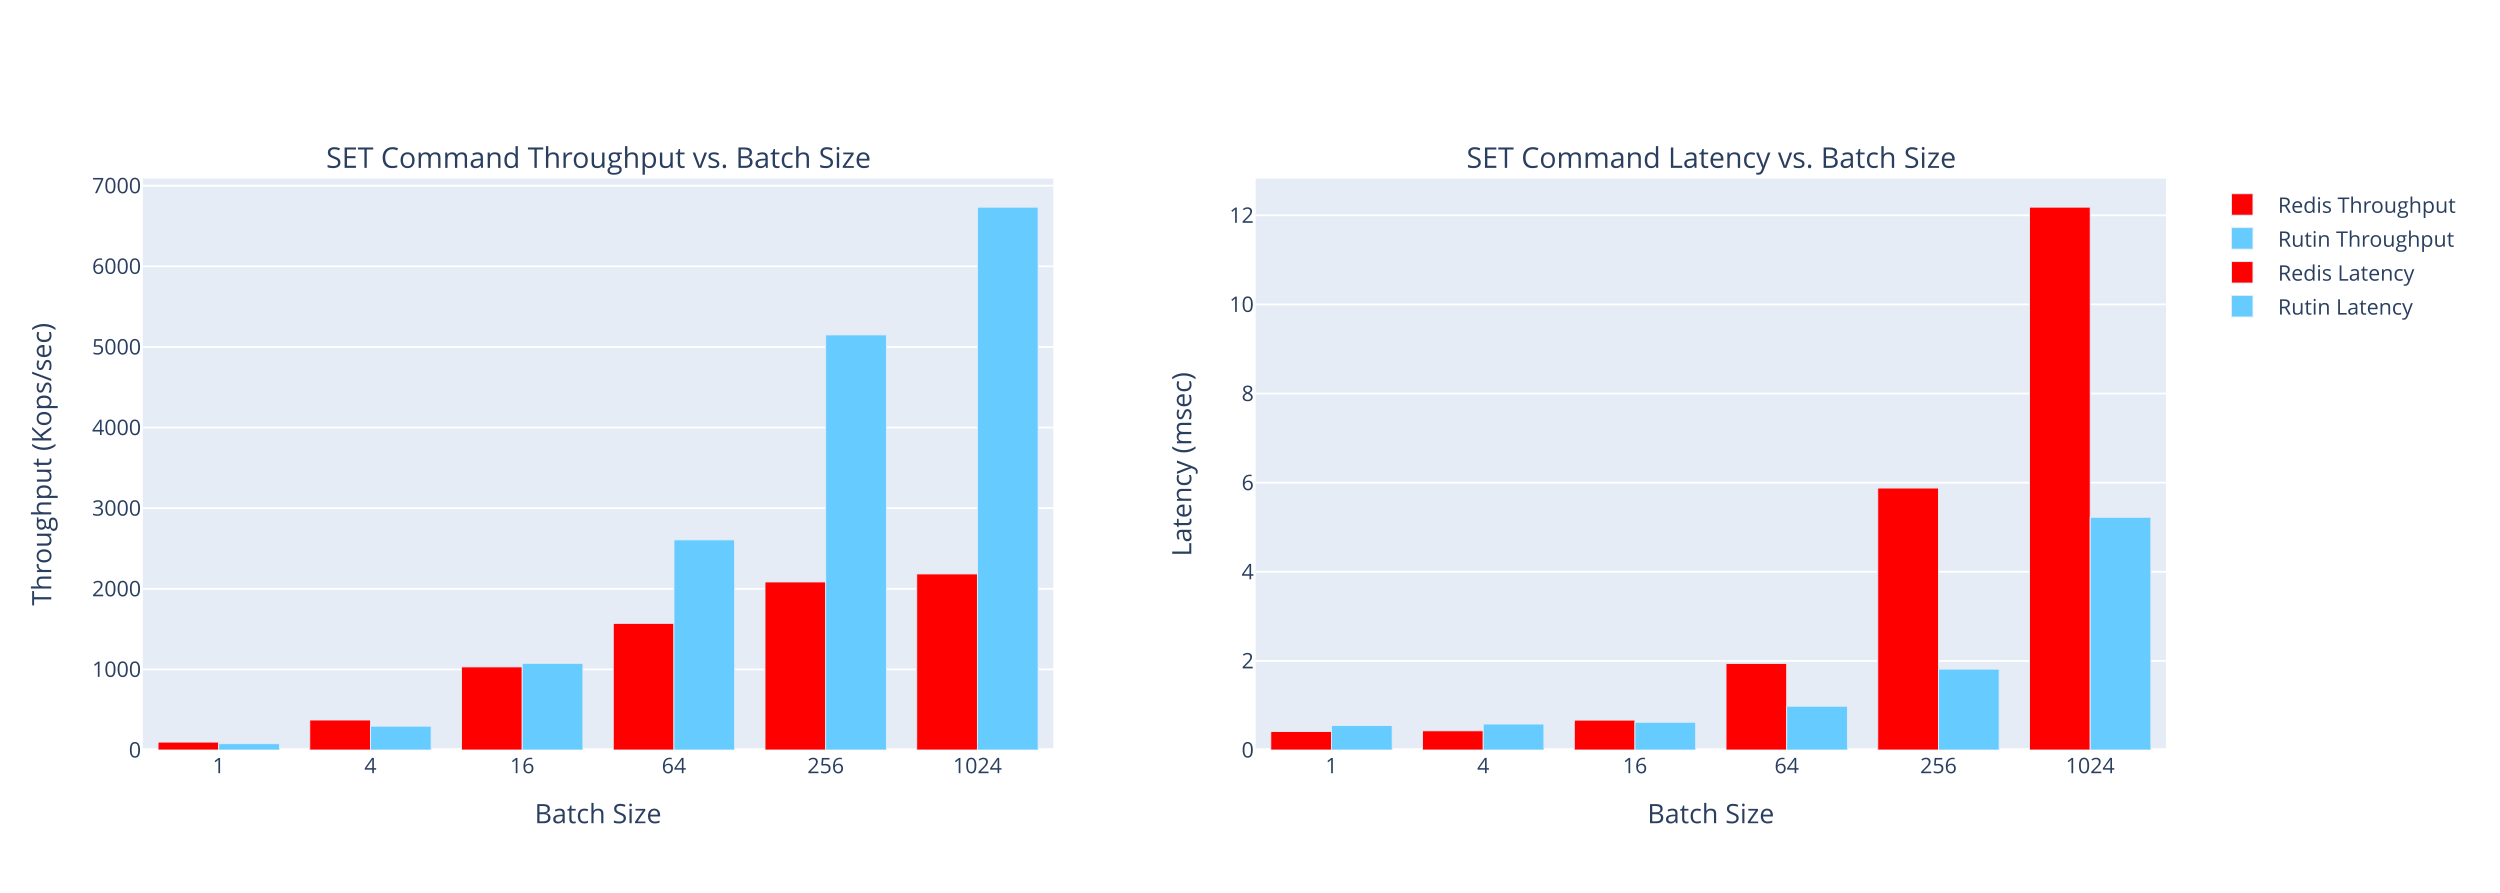
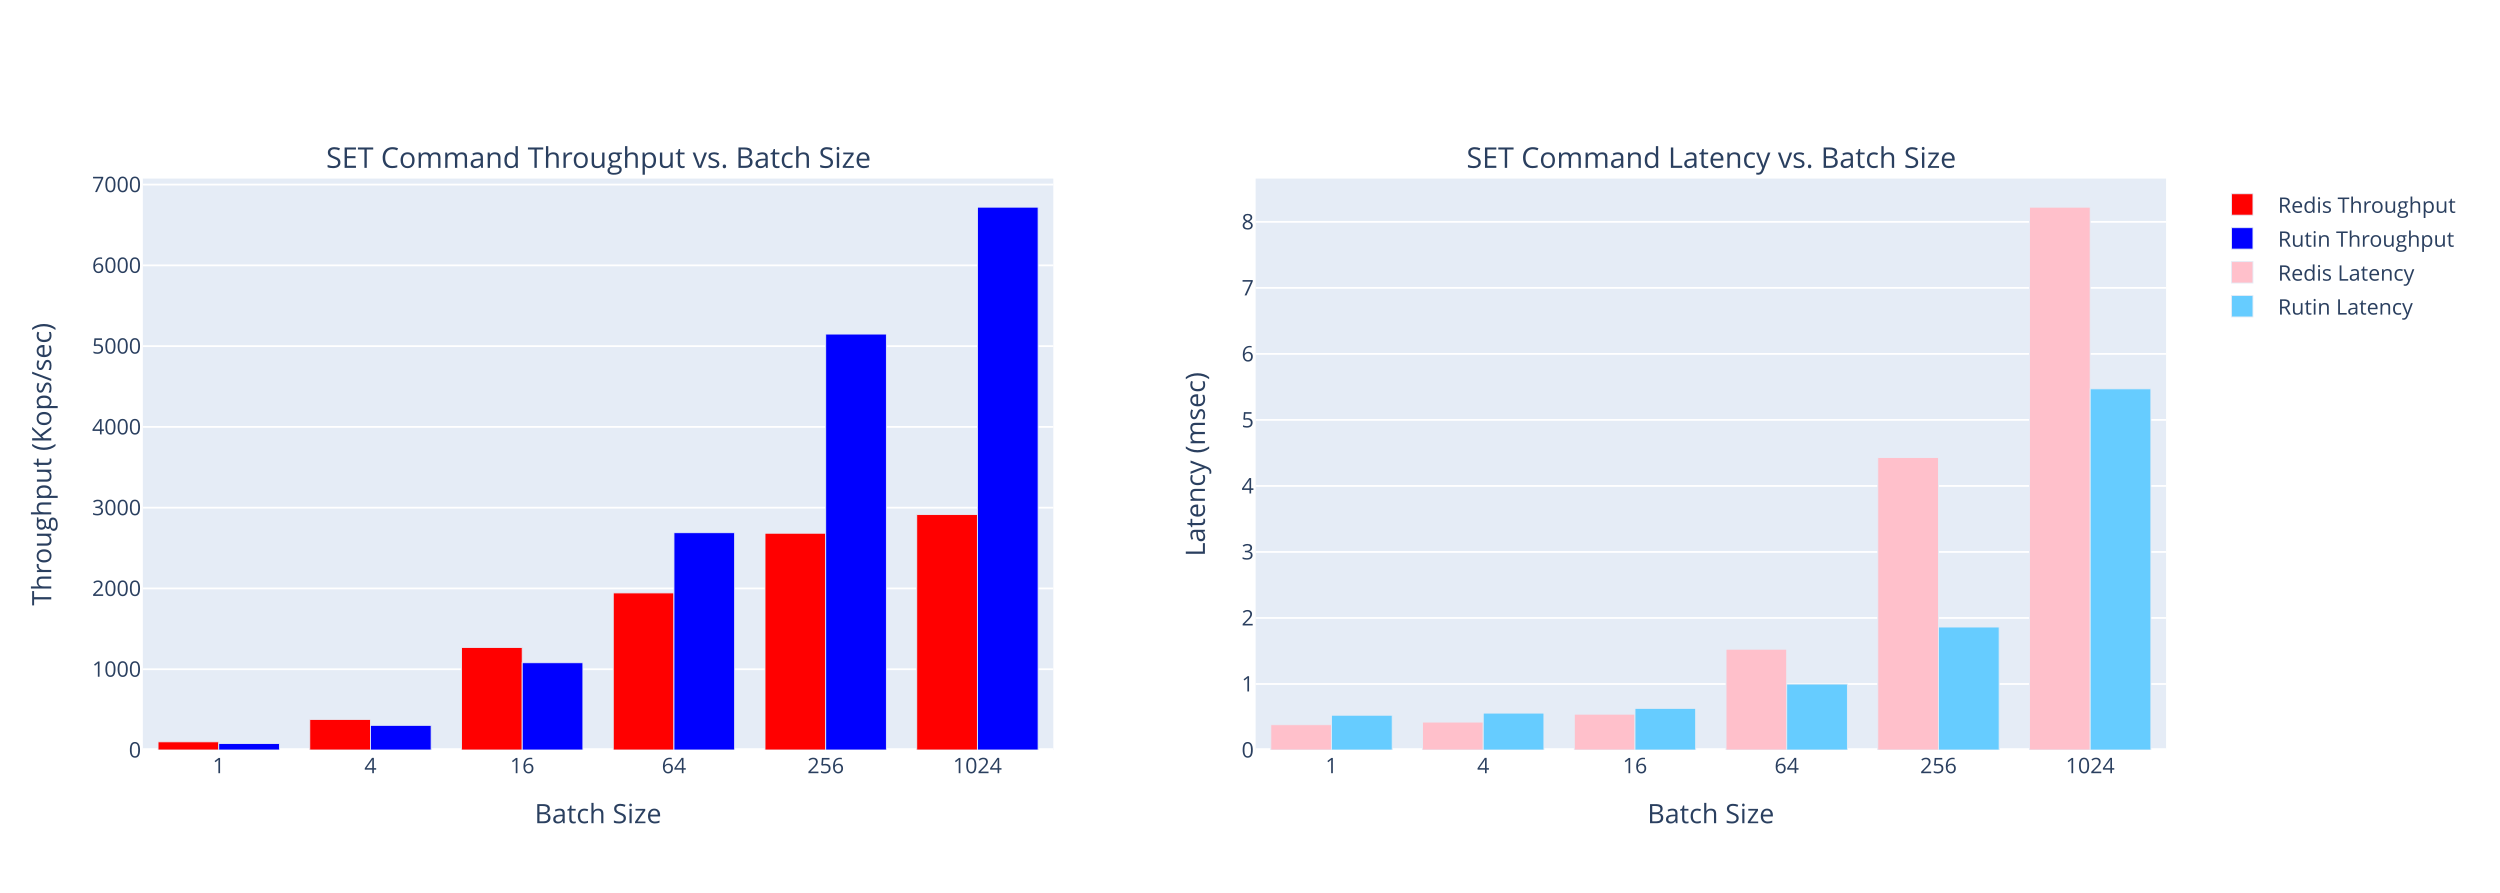
<svg xmlns="http://www.w3.org/2000/svg" class="main-svg" width="1400" height="500" style="" viewBox="0 0 1400 500">
  <rect x="0" y="0" width="1400" height="500" style="fill: rgb(255, 255, 255); fill-opacity: 1;" />
-   <defs id="defs-fc8260">
+   <defs id="defs-7623fd">
    <g class="clips">
-       <clipPath id="clipfc8260xyplot" class="plotclip">
+       <clipPath id="clip7623fdxyplot" class="plotclip">
        <rect width="509.85" height="320" />
      </clipPath>
-       <clipPath id="clipfc8260x2y2plot" class="plotclip">
+       <clipPath id="clip7623fdx2y2plot" class="plotclip">
        <rect width="509.85" height="320" />
      </clipPath>
-       <clipPath class="axesclip" id="clipfc8260x">
+       <clipPath class="axesclip" id="clip7623fdx">
        <rect x="80" y="0" width="509.85" height="500" />
      </clipPath>
-       <clipPath class="axesclip" id="clipfc8260y">
+       <clipPath class="axesclip" id="clip7623fdy">
        <rect x="0" y="100" width="1400" height="320" />
      </clipPath>
-       <clipPath class="axesclip" id="clipfc8260xy">
+       <clipPath class="axesclip" id="clip7623fdxy">
        <rect x="80" y="100" width="509.85" height="320" />
      </clipPath>
-       <clipPath class="axesclip" id="clipfc8260y2">
+       <clipPath class="axesclip" id="clip7623fdy2">
        <rect x="0" y="100" width="1400" height="320" />
      </clipPath>
-       <clipPath class="axesclip" id="clipfc8260xy2">
+       <clipPath class="axesclip" id="clip7623fdxy2">
        <rect x="80" y="100" width="509.85" height="320" />
      </clipPath>
-       <clipPath class="axesclip" id="clipfc8260x2">
+       <clipPath class="axesclip" id="clip7623fdx2">
        <rect x="703.15" y="0" width="509.85" height="500" />
      </clipPath>
-       <clipPath class="axesclip" id="clipfc8260x2y">
+       <clipPath class="axesclip" id="clip7623fdx2y">
        <rect x="703.15" y="100" width="509.85" height="320" />
      </clipPath>
-       <clipPath class="axesclip" id="clipfc8260x2y2">
+       <clipPath class="axesclip" id="clip7623fdx2y2">
        <rect x="703.15" y="100" width="509.85" height="320" />
      </clipPath>
    </g>
    <g class="gradients" />
    <g class="patterns" />
  </defs>
  <g class="bglayer">
    <rect class="bg" x="80" y="100" width="509.85" height="320" style="fill: rgb(229, 236, 246); fill-opacity: 1; stroke-width: 0;" />
    <rect class="bg" x="703.15" y="100" width="509.85" height="320" style="fill: rgb(229, 236, 246); fill-opacity: 1; stroke-width: 0;" />
  </g>
  <g class="layer-below">
    <g class="imagelayer" />
    <g class="shapelayer" />
  </g>
  <g class="cartesianlayer">
    <g class="subplot xy">
      <g class="layer-subplot">
        <g class="shapelayer" />
        <g class="imagelayer" />
      </g>
      <g class="minor-gridlayer">
        <g class="x" />
        <g class="y" />
      </g>
      <g class="gridlayer">
        <g class="x" />
        <g class="y">
-           <path class="ygrid crisp" transform="translate(0,374.86)" d="M80,0h509.85" style="stroke: rgb(255, 255, 255); stroke-opacity: 1; stroke-width: 1px;" />
-           <path class="ygrid crisp" transform="translate(0,329.72)" d="M80,0h509.85" style="stroke: rgb(255, 255, 255); stroke-opacity: 1; stroke-width: 1px;" />
-           <path class="ygrid crisp" transform="translate(0,284.57)" d="M80,0h509.85" style="stroke: rgb(255, 255, 255); stroke-opacity: 1; stroke-width: 1px;" />
-           <path class="ygrid crisp" transform="translate(0,239.43)" d="M80,0h509.85" style="stroke: rgb(255, 255, 255); stroke-opacity: 1; stroke-width: 1px;" />
-           <path class="ygrid crisp" transform="translate(0,194.29)" d="M80,0h509.85" style="stroke: rgb(255, 255, 255); stroke-opacity: 1; stroke-width: 1px;" />
-           <path class="ygrid crisp" transform="translate(0,149.15)" d="M80,0h509.85" style="stroke: rgb(255, 255, 255); stroke-opacity: 1; stroke-width: 1px;" />
-           <path class="ygrid crisp" transform="translate(0,104)" d="M80,0h509.85" style="stroke: rgb(255, 255, 255); stroke-opacity: 1; stroke-width: 1px;" />
+           <path class="ygrid crisp" transform="translate(0,374.77)" d="M80,0h509.85" style="stroke: rgb(255, 255, 255); stroke-opacity: 1; stroke-width: 1px;" />
+           <path class="ygrid crisp" transform="translate(0,329.53)" d="M80,0h509.85" style="stroke: rgb(255, 255, 255); stroke-opacity: 1; stroke-width: 1px;" />
+           <path class="ygrid crisp" transform="translate(0,284.3)" d="M80,0h509.85" style="stroke: rgb(255, 255, 255); stroke-opacity: 1; stroke-width: 1px;" />
+           <path class="ygrid crisp" transform="translate(0,239.07)" d="M80,0h509.85" style="stroke: rgb(255, 255, 255); stroke-opacity: 1; stroke-width: 1px;" />
+           <path class="ygrid crisp" transform="translate(0,193.83)" d="M80,0h509.85" style="stroke: rgb(255, 255, 255); stroke-opacity: 1; stroke-width: 1px;" />
+           <path class="ygrid crisp" transform="translate(0,148.6)" d="M80,0h509.85" style="stroke: rgb(255, 255, 255); stroke-opacity: 1; stroke-width: 1px;" />
+           <path class="ygrid crisp" transform="translate(0,103.37)" d="M80,0h509.85" style="stroke: rgb(255, 255, 255); stroke-opacity: 1; stroke-width: 1px;" />
        </g>
      </g>
      <g class="zerolinelayer">
        <path class="yzl zl crisp" transform="translate(0,420)" d="M80,0h509.85" style="stroke: rgb(255, 255, 255); stroke-opacity: 1; stroke-width: 2px;" />
      </g>
      <g class="layer-between">
        <g class="shapelayer" />
        <g class="imagelayer" />
      </g>
      <path class="xlines-below" />
      <path class="ylines-below" />
      <g class="overlines-below" />
      <g class="xaxislayer-below" />
      <g class="yaxislayer-below" />
      <g class="overaxes-below" />
-       <g class="plot" transform="translate(80,100)" clip-path="url(#clipfc8260xyplot)">
+       <g class="plot" transform="translate(80,100)" clip-path="url(#clip7623fdxyplot)">
        <g class="barlayer mlayer">
          <g class="trace bars" style="opacity: 1;">
            <g class="points">
              <g class="point">
-                 <path d="M8.5,320V315.57H42.49V320Z" style="vector-effect: none; opacity: 1; stroke-width: 0.5px; fill: rgb(255, 0, 0); fill-opacity: 1; stroke: rgb(229, 236, 246); stroke-opacity: 1;" />
-               </g>
-               <g class="point">
-                 <path d="M93.47,320V303.2H127.46V320Z" style="vector-effect: none; opacity: 1; stroke-width: 0.5px; fill: rgb(255, 0, 0); fill-opacity: 1; stroke: rgb(229, 236, 246); stroke-opacity: 1;" />
-               </g>
-               <g class="point">
-                 <path d="M178.45,320V273.46H212.44V320Z" style="vector-effect: none; opacity: 1; stroke-width: 0.5px; fill: rgb(255, 0, 0); fill-opacity: 1; stroke: rgb(229, 236, 246); stroke-opacity: 1;" />
-               </g>
-               <g class="point">
-                 <path d="M263.42,320V249.08H297.41V320Z" style="vector-effect: none; opacity: 1; stroke-width: 0.5px; fill: rgb(255, 0, 0); fill-opacity: 1; stroke: rgb(229, 236, 246); stroke-opacity: 1;" />
-               </g>
-               <g class="point">
-                 <path d="M348.4,320V225.89H382.39V320Z" style="vector-effect: none; opacity: 1; stroke-width: 0.5px; fill: rgb(255, 0, 0); fill-opacity: 1; stroke: rgb(229, 236, 246); stroke-opacity: 1;" />
-               </g>
-               <g class="point">
-                 <path d="M433.37,320V221.4H467.36V320Z" style="vector-effect: none; opacity: 1; stroke-width: 0.5px; fill: rgb(255, 0, 0); fill-opacity: 1; stroke: rgb(229, 236, 246); stroke-opacity: 1;" />
+                 <path d="M8.5,320V315.42H42.49V320Z" style="vector-effect: none; opacity: 1; stroke-width: 0.5px; fill: rgb(255, 0, 0); fill-opacity: 1; stroke: rgb(229, 236, 246); stroke-opacity: 1;" />
+               </g>
+               <g class="point">
+                 <path d="M93.47,320V302.87H127.46V320Z" style="vector-effect: none; opacity: 1; stroke-width: 0.5px; fill: rgb(255, 0, 0); fill-opacity: 1; stroke: rgb(229, 236, 246); stroke-opacity: 1;" />
+               </g>
+               <g class="point">
+                 <path d="M178.45,320V262.56H212.44V320Z" style="vector-effect: none; opacity: 1; stroke-width: 0.5px; fill: rgb(255, 0, 0); fill-opacity: 1; stroke: rgb(229, 236, 246); stroke-opacity: 1;" />
+               </g>
+               <g class="point">
+                 <path d="M263.42,320V232.03H297.41V320Z" style="vector-effect: none; opacity: 1; stroke-width: 0.5px; fill: rgb(255, 0, 0); fill-opacity: 1; stroke: rgb(229, 236, 246); stroke-opacity: 1;" />
+               </g>
+               <g class="point">
+                 <path d="M348.4,320V198.6H382.39V320Z" style="vector-effect: none; opacity: 1; stroke-width: 0.5px; fill: rgb(255, 0, 0); fill-opacity: 1; stroke: rgb(229, 236, 246); stroke-opacity: 1;" />
+               </g>
+               <g class="point">
+                 <path d="M433.37,320V188.16H467.36V320Z" style="vector-effect: none; opacity: 1; stroke-width: 0.5px; fill: rgb(255, 0, 0); fill-opacity: 1; stroke: rgb(229, 236, 246); stroke-opacity: 1;" />
              </g>
            </g>
          </g>
          <g class="trace bars" style="opacity: 1;">
            <g class="points">
              <g class="point">
-                 <path d="M42.49,320V316.47H76.48V320Z" style="vector-effect: none; opacity: 1; stroke-width: 0.5px; fill: rgb(102, 204, 255); fill-opacity: 1; stroke: rgb(229, 236, 246); stroke-opacity: 1;" />
-               </g>
-               <g class="point">
-                 <path d="M127.46,320V306.64H161.45V320Z" style="vector-effect: none; opacity: 1; stroke-width: 0.5px; fill: rgb(102, 204, 255); fill-opacity: 1; stroke: rgb(229, 236, 246); stroke-opacity: 1;" />
-               </g>
-               <g class="point">
-                 <path d="M212.44,320V271.46H246.43V320Z" style="vector-effect: none; opacity: 1; stroke-width: 0.5px; fill: rgb(102, 204, 255); fill-opacity: 1; stroke: rgb(229, 236, 246); stroke-opacity: 1;" />
-               </g>
-               <g class="point">
-                 <path d="M297.41,320V202.32H331.4V320Z" style="vector-effect: none; opacity: 1; stroke-width: 0.5px; fill: rgb(102, 204, 255); fill-opacity: 1; stroke: rgb(229, 236, 246); stroke-opacity: 1;" />
-               </g>
-               <g class="point">
-                 <path d="M382.39,320V87.54H416.38V320Z" style="vector-effect: none; opacity: 1; stroke-width: 0.5px; fill: rgb(102, 204, 255); fill-opacity: 1; stroke: rgb(229, 236, 246); stroke-opacity: 1;" />
-               </g>
-               <g class="point">
-                 <path d="M467.36,320V16H501.35V320Z" style="vector-effect: none; opacity: 1; stroke-width: 0.5px; fill: rgb(102, 204, 255); fill-opacity: 1; stroke: rgb(229, 236, 246); stroke-opacity: 1;" />
+                 <path d="M42.49,320V316.4H76.48V320Z" style="vector-effect: none; opacity: 1; stroke-width: 0.5px; fill: rgb(0, 0, 255); fill-opacity: 1; stroke: rgb(229, 236, 246); stroke-opacity: 1;" />
+               </g>
+               <g class="point">
+                 <path d="M127.46,320V306.19H161.45V320Z" style="vector-effect: none; opacity: 1; stroke-width: 0.5px; fill: rgb(0, 0, 255); fill-opacity: 1; stroke: rgb(229, 236, 246); stroke-opacity: 1;" />
+               </g>
+               <g class="point">
+                 <path d="M212.44,320V271.13H246.43V320Z" style="vector-effect: none; opacity: 1; stroke-width: 0.5px; fill: rgb(0, 0, 255); fill-opacity: 1; stroke: rgb(229, 236, 246); stroke-opacity: 1;" />
+               </g>
+               <g class="point">
+                 <path d="M297.41,320V198.31H331.4V320Z" style="vector-effect: none; opacity: 1; stroke-width: 0.5px; fill: rgb(0, 0, 255); fill-opacity: 1; stroke: rgb(229, 236, 246); stroke-opacity: 1;" />
+               </g>
+               <g class="point">
+                 <path d="M382.39,320V87.07H416.38V320Z" style="vector-effect: none; opacity: 1; stroke-width: 0.5px; fill: rgb(0, 0, 255); fill-opacity: 1; stroke: rgb(229, 236, 246); stroke-opacity: 1;" />
+               </g>
+               <g class="point">
+                 <path d="M467.36,320V16H501.35V320Z" style="vector-effect: none; opacity: 1; stroke-width: 0.5px; fill: rgb(0, 0, 255); fill-opacity: 1; stroke: rgb(229, 236, 246); stroke-opacity: 1;" />
              </g>
            </g>
          </g>
        </g>
      </g>
      <g class="overplot" />
      <path class="xlines-above crisp" d="M0,0" style="fill: none;" />
      <path class="ylines-above crisp" d="M0,0" style="fill: none;" />
      <g class="overlines-above" />
      <g class="xaxislayer-above">
        <g class="xtick">
          <text text-anchor="middle" x="0" y="433" transform="translate(122.49,0)" style="font-family: 'Open Sans', verdana, arial, sans-serif; font-size: 12px; fill: rgb(42, 63, 95); fill-opacity: 1; white-space: pre; opacity: 1;">1</text>
        </g>
        <g class="xtick">
          <text text-anchor="middle" x="0" y="433" transform="translate(207.46,0)" style="font-family: 'Open Sans', verdana, arial, sans-serif; font-size: 12px; fill: rgb(42, 63, 95); fill-opacity: 1; white-space: pre; opacity: 1;">4</text>
        </g>
        <g class="xtick">
          <text text-anchor="middle" x="0" y="433" transform="translate(292.44,0)" style="font-family: 'Open Sans', verdana, arial, sans-serif; font-size: 12px; fill: rgb(42, 63, 95); fill-opacity: 1; white-space: pre; opacity: 1;">16</text>
        </g>
        <g class="xtick">
          <text text-anchor="middle" x="0" y="433" transform="translate(377.41,0)" style="font-family: 'Open Sans', verdana, arial, sans-serif; font-size: 12px; fill: rgb(42, 63, 95); fill-opacity: 1; white-space: pre; opacity: 1;">64</text>
        </g>
        <g class="xtick">
          <text text-anchor="middle" x="0" y="433" transform="translate(462.39,0)" style="font-family: 'Open Sans', verdana, arial, sans-serif; font-size: 12px; fill: rgb(42, 63, 95); fill-opacity: 1; white-space: pre; opacity: 1;">256</text>
        </g>
        <g class="xtick">
          <text text-anchor="middle" x="0" y="433" transform="translate(547.36,0)" style="font-family: 'Open Sans', verdana, arial, sans-serif; font-size: 12px; fill: rgb(42, 63, 95); fill-opacity: 1; white-space: pre; opacity: 1;">1024</text>
        </g>
      </g>
      <g class="yaxislayer-above">
        <g class="ytick">
          <text text-anchor="end" x="79" y="4.2" transform="translate(0,420)" style="font-family: 'Open Sans', verdana, arial, sans-serif; font-size: 12px; fill: rgb(42, 63, 95); fill-opacity: 1; white-space: pre; opacity: 1;">0</text>
        </g>
        <g class="ytick">
-           <text text-anchor="end" x="79" y="4.2" style="font-family: 'Open Sans', verdana, arial, sans-serif; font-size: 12px; fill: rgb(42, 63, 95); fill-opacity: 1; white-space: pre; opacity: 1;" transform="translate(0,374.86)">1000</text>
-         </g>
-         <g class="ytick">
-           <text text-anchor="end" x="79" y="4.2" style="font-family: 'Open Sans', verdana, arial, sans-serif; font-size: 12px; fill: rgb(42, 63, 95); fill-opacity: 1; white-space: pre; opacity: 1;" transform="translate(0,329.72)">2000</text>
-         </g>
-         <g class="ytick">
-           <text text-anchor="end" x="79" y="4.2" style="font-family: 'Open Sans', verdana, arial, sans-serif; font-size: 12px; fill: rgb(42, 63, 95); fill-opacity: 1; white-space: pre; opacity: 1;" transform="translate(0,284.57)">3000</text>
-         </g>
-         <g class="ytick">
-           <text text-anchor="end" x="79" y="4.2" style="font-family: 'Open Sans', verdana, arial, sans-serif; font-size: 12px; fill: rgb(42, 63, 95); fill-opacity: 1; white-space: pre; opacity: 1;" transform="translate(0,239.43)">4000</text>
-         </g>
-         <g class="ytick">
-           <text text-anchor="end" x="79" y="4.2" style="font-family: 'Open Sans', verdana, arial, sans-serif; font-size: 12px; fill: rgb(42, 63, 95); fill-opacity: 1; white-space: pre; opacity: 1;" transform="translate(0,194.29)">5000</text>
-         </g>
-         <g class="ytick">
-           <text text-anchor="end" x="79" y="4.2" style="font-family: 'Open Sans', verdana, arial, sans-serif; font-size: 12px; fill: rgb(42, 63, 95); fill-opacity: 1; white-space: pre; opacity: 1;" transform="translate(0,149.15)">6000</text>
-         </g>
-         <g class="ytick">
-           <text text-anchor="end" x="79" y="4.2" style="font-family: 'Open Sans', verdana, arial, sans-serif; font-size: 12px; fill: rgb(42, 63, 95); fill-opacity: 1; white-space: pre; opacity: 1;" transform="translate(0,104)">7000</text>
+           <text text-anchor="end" x="79" y="4.2" style="font-family: 'Open Sans', verdana, arial, sans-serif; font-size: 12px; fill: rgb(42, 63, 95); fill-opacity: 1; white-space: pre; opacity: 1;" transform="translate(0,374.77)">1000</text>
+         </g>
+         <g class="ytick">
+           <text text-anchor="end" x="79" y="4.2" style="font-family: 'Open Sans', verdana, arial, sans-serif; font-size: 12px; fill: rgb(42, 63, 95); fill-opacity: 1; white-space: pre; opacity: 1;" transform="translate(0,329.53)">2000</text>
+         </g>
+         <g class="ytick">
+           <text text-anchor="end" x="79" y="4.2" style="font-family: 'Open Sans', verdana, arial, sans-serif; font-size: 12px; fill: rgb(42, 63, 95); fill-opacity: 1; white-space: pre; opacity: 1;" transform="translate(0,284.3)">3000</text>
+         </g>
+         <g class="ytick">
+           <text text-anchor="end" x="79" y="4.2" style="font-family: 'Open Sans', verdana, arial, sans-serif; font-size: 12px; fill: rgb(42, 63, 95); fill-opacity: 1; white-space: pre; opacity: 1;" transform="translate(0,239.07)">4000</text>
+         </g>
+         <g class="ytick">
+           <text text-anchor="end" x="79" y="4.2" style="font-family: 'Open Sans', verdana, arial, sans-serif; font-size: 12px; fill: rgb(42, 63, 95); fill-opacity: 1; white-space: pre; opacity: 1;" transform="translate(0,193.83)">5000</text>
+         </g>
+         <g class="ytick">
+           <text text-anchor="end" x="79" y="4.2" style="font-family: 'Open Sans', verdana, arial, sans-serif; font-size: 12px; fill: rgb(42, 63, 95); fill-opacity: 1; white-space: pre; opacity: 1;" transform="translate(0,148.6)">6000</text>
+         </g>
+         <g class="ytick">
+           <text text-anchor="end" x="79" y="4.2" style="font-family: 'Open Sans', verdana, arial, sans-serif; font-size: 12px; fill: rgb(42, 63, 95); fill-opacity: 1; white-space: pre; opacity: 1;" transform="translate(0,103.37)">7000</text>
        </g>
      </g>
      <g class="overaxes-above" />
    </g>
    <g class="subplot x2y2">
      <g class="layer-subplot">
        <g class="shapelayer" />
        <g class="imagelayer" />
      </g>
      <g class="minor-gridlayer">
        <g class="x2" />
        <g class="y2" />
      </g>
      <g class="gridlayer">
        <g class="x2" />
        <g class="y2">
-           <path class="y2grid crisp" transform="translate(0,370.09)" d="M703.15,0h509.85" style="stroke: rgb(255, 255, 255); stroke-opacity: 1; stroke-width: 1px;" />
-           <path class="y2grid crisp" transform="translate(0,320.19)" d="M703.15,0h509.85" style="stroke: rgb(255, 255, 255); stroke-opacity: 1; stroke-width: 1px;" />
-           <path class="y2grid crisp" transform="translate(0,270.28)" d="M703.15,0h509.85" style="stroke: rgb(255, 255, 255); stroke-opacity: 1; stroke-width: 1px;" />
-           <path class="y2grid crisp" transform="translate(0,220.38)" d="M703.15,0h509.85" style="stroke: rgb(255, 255, 255); stroke-opacity: 1; stroke-width: 1px;" />
-           <path class="y2grid crisp" transform="translate(0,170.47)" d="M703.15,0h509.85" style="stroke: rgb(255, 255, 255); stroke-opacity: 1; stroke-width: 1px;" />
-           <path class="y2grid crisp" transform="translate(0,120.57)" d="M703.15,0h509.85" style="stroke: rgb(255, 255, 255); stroke-opacity: 1; stroke-width: 1px;" />
+           <path class="y2grid crisp" transform="translate(0,383.03)" d="M703.15,0h509.85" style="stroke: rgb(255, 255, 255); stroke-opacity: 1; stroke-width: 1px;" />
+           <path class="y2grid crisp" transform="translate(0,346.06)" d="M703.15,0h509.85" style="stroke: rgb(255, 255, 255); stroke-opacity: 1; stroke-width: 1px;" />
+           <path class="y2grid crisp" transform="translate(0,309.09)" d="M703.15,0h509.85" style="stroke: rgb(255, 255, 255); stroke-opacity: 1; stroke-width: 1px;" />
+           <path class="y2grid crisp" transform="translate(0,272.12)" d="M703.15,0h509.85" style="stroke: rgb(255, 255, 255); stroke-opacity: 1; stroke-width: 1px;" />
+           <path class="y2grid crisp" transform="translate(0,235.15)" d="M703.15,0h509.85" style="stroke: rgb(255, 255, 255); stroke-opacity: 1; stroke-width: 1px;" />
+           <path class="y2grid crisp" transform="translate(0,198.18)" d="M703.15,0h509.85" style="stroke: rgb(255, 255, 255); stroke-opacity: 1; stroke-width: 1px;" />
+           <path class="y2grid crisp" transform="translate(0,161.21)" d="M703.15,0h509.85" style="stroke: rgb(255, 255, 255); stroke-opacity: 1; stroke-width: 1px;" />
+           <path class="y2grid crisp" transform="translate(0,124.24)" d="M703.15,0h509.85" style="stroke: rgb(255, 255, 255); stroke-opacity: 1; stroke-width: 1px;" />
        </g>
      </g>
      <g class="zerolinelayer">
        <path class="y2zl zl crisp" transform="translate(0,420)" d="M703.15,0h509.85" style="stroke: rgb(255, 255, 255); stroke-opacity: 1; stroke-width: 2px;" />
      </g>
      <g class="layer-between">
        <g class="shapelayer" />
        <g class="imagelayer" />
      </g>
      <path class="xlines-below" />
      <path class="ylines-below" />
      <g class="overlines-below" />
      <g class="xaxislayer-below" />
      <g class="yaxislayer-below" />
      <g class="overaxes-below" />
-       <g class="plot" transform="translate(703.15,100)" clip-path="url(#clipfc8260x2y2plot)">
+       <g class="plot" transform="translate(703.15,100)" clip-path="url(#clip7623fdx2y2plot)">
        <g class="barlayer mlayer">
          <g class="trace bars" style="opacity: 1;">
            <g class="points">
              <g class="point">
-                 <path d="M8.5,320V309.64H42.49V320Z" style="vector-effect: none; opacity: 1; stroke-width: 0.5px; fill: rgb(255, 0, 0); fill-opacity: 1; stroke: rgb(229, 236, 246); stroke-opacity: 1;" />
-               </g>
-               <g class="point">
-                 <path d="M93.47,320V309.25H127.46V320Z" style="vector-effect: none; opacity: 1; stroke-width: 0.5px; fill: rgb(255, 0, 0); fill-opacity: 1; stroke: rgb(229, 236, 246); stroke-opacity: 1;" />
-               </g>
-               <g class="point">
-                 <path d="M178.45,320V303.26H212.44V320Z" style="vector-effect: none; opacity: 1; stroke-width: 0.5px; fill: rgb(255, 0, 0); fill-opacity: 1; stroke: rgb(229, 236, 246); stroke-opacity: 1;" />
-               </g>
-               <g class="point">
-                 <path d="M263.42,320V271.52H297.41V320Z" style="vector-effect: none; opacity: 1; stroke-width: 0.5px; fill: rgb(255, 0, 0); fill-opacity: 1; stroke: rgb(229, 236, 246); stroke-opacity: 1;" />
-               </g>
-               <g class="point">
-                 <path d="M348.4,320V173.3H382.39V320Z" style="vector-effect: none; opacity: 1; stroke-width: 0.5px; fill: rgb(255, 0, 0); fill-opacity: 1; stroke: rgb(229, 236, 246); stroke-opacity: 1;" />
-               </g>
-               <g class="point">
-                 <path d="M433.37,320V16H467.36V320Z" style="vector-effect: none; opacity: 1; stroke-width: 0.5px; fill: rgb(255, 0, 0); fill-opacity: 1; stroke: rgb(229, 236, 246); stroke-opacity: 1;" />
+                 <path d="M8.5,320V305.84H42.49V320Z" style="vector-effect: none; opacity: 1; stroke-width: 0.5px; fill: rgb(255, 192, 203); fill-opacity: 1; stroke: rgb(229, 236, 246); stroke-opacity: 1;" />
+               </g>
+               <g class="point">
+                 <path d="M93.47,320V304.36H127.46V320Z" style="vector-effect: none; opacity: 1; stroke-width: 0.5px; fill: rgb(255, 192, 203); fill-opacity: 1; stroke: rgb(229, 236, 246); stroke-opacity: 1;" />
+               </g>
+               <g class="point">
+                 <path d="M178.45,320V299.93H212.44V320Z" style="vector-effect: none; opacity: 1; stroke-width: 0.5px; fill: rgb(255, 192, 203); fill-opacity: 1; stroke: rgb(229, 236, 246); stroke-opacity: 1;" />
+               </g>
+               <g class="point">
+                 <path d="M263.42,320V263.55H297.41V320Z" style="vector-effect: none; opacity: 1; stroke-width: 0.5px; fill: rgb(255, 192, 203); fill-opacity: 1; stroke: rgb(229, 236, 246); stroke-opacity: 1;" />
+               </g>
+               <g class="point">
+                 <path d="M348.4,320V156.19H382.39V320Z" style="vector-effect: none; opacity: 1; stroke-width: 0.5px; fill: rgb(255, 192, 203); fill-opacity: 1; stroke: rgb(229, 236, 246); stroke-opacity: 1;" />
+               </g>
+               <g class="point">
+                 <path d="M433.37,320V16H467.36V320Z" style="vector-effect: none; opacity: 1; stroke-width: 0.5px; fill: rgb(255, 192, 203); fill-opacity: 1; stroke: rgb(229, 236, 246); stroke-opacity: 1;" />
              </g>
            </g>
          </g>
          <g class="trace bars" style="opacity: 1;">
            <g class="points">
              <g class="point">
-                 <path d="M42.49,320V306.25H76.48V320Z" style="vector-effect: none; opacity: 1; stroke-width: 0.5px; fill: rgb(102, 204, 255); fill-opacity: 1; stroke: rgb(229, 236, 246); stroke-opacity: 1;" />
-               </g>
-               <g class="point">
-                 <path d="M127.46,320V305.45H161.45V320Z" style="vector-effect: none; opacity: 1; stroke-width: 0.5px; fill: rgb(102, 204, 255); fill-opacity: 1; stroke: rgb(229, 236, 246); stroke-opacity: 1;" />
-               </g>
-               <g class="point">
-                 <path d="M212.44,320V304.45H246.43V320Z" style="vector-effect: none; opacity: 1; stroke-width: 0.5px; fill: rgb(102, 204, 255); fill-opacity: 1; stroke: rgb(229, 236, 246); stroke-opacity: 1;" />
-               </g>
-               <g class="point">
-                 <path d="M297.41,320V295.47H331.4V320Z" style="vector-effect: none; opacity: 1; stroke-width: 0.5px; fill: rgb(102, 204, 255); fill-opacity: 1; stroke: rgb(229, 236, 246); stroke-opacity: 1;" />
-               </g>
-               <g class="point">
-                 <path d="M382.39,320V274.71H416.38V320Z" style="vector-effect: none; opacity: 1; stroke-width: 0.5px; fill: rgb(102, 204, 255); fill-opacity: 1; stroke: rgb(229, 236, 246); stroke-opacity: 1;" />
-               </g>
-               <g class="point">
-                 <path d="M467.36,320V189.67H501.35V320Z" style="vector-effect: none; opacity: 1; stroke-width: 0.5px; fill: rgb(102, 204, 255); fill-opacity: 1; stroke: rgb(229, 236, 246); stroke-opacity: 1;" />
+                 <path d="M42.49,320V300.52H76.48V320Z" style="vector-effect: none; opacity: 1; stroke-width: 0.5px; fill: rgb(102, 204, 255); fill-opacity: 1; stroke: rgb(229, 236, 246); stroke-opacity: 1;" />
+               </g>
+               <g class="point">
+                 <path d="M127.46,320V299.33H161.45V320Z" style="vector-effect: none; opacity: 1; stroke-width: 0.5px; fill: rgb(102, 204, 255); fill-opacity: 1; stroke: rgb(229, 236, 246); stroke-opacity: 1;" />
+               </g>
+               <g class="point">
+                 <path d="M212.44,320V296.67H246.43V320Z" style="vector-effect: none; opacity: 1; stroke-width: 0.5px; fill: rgb(102, 204, 255); fill-opacity: 1; stroke: rgb(229, 236, 246); stroke-opacity: 1;" />
+               </g>
+               <g class="point">
+                 <path d="M297.41,320V283.07H331.4V320Z" style="vector-effect: none; opacity: 1; stroke-width: 0.5px; fill: rgb(102, 204, 255); fill-opacity: 1; stroke: rgb(229, 236, 246); stroke-opacity: 1;" />
+               </g>
+               <g class="point">
+                 <path d="M382.39,320V251.13H416.38V320Z" style="vector-effect: none; opacity: 1; stroke-width: 0.5px; fill: rgb(102, 204, 255); fill-opacity: 1; stroke: rgb(229, 236, 246); stroke-opacity: 1;" />
+               </g>
+               <g class="point">
+                 <path d="M467.36,320V117.74H501.35V320Z" style="vector-effect: none; opacity: 1; stroke-width: 0.5px; fill: rgb(102, 204, 255); fill-opacity: 1; stroke: rgb(229, 236, 246); stroke-opacity: 1;" />
              </g>
            </g>
          </g>
        </g>
      </g>
      <g class="overplot" />
      <path class="xlines-above crisp" d="M0,0" style="fill: none;" />
      <path class="ylines-above crisp" d="M0,0" style="fill: none;" />
      <g class="overlines-above" />
      <g class="xaxislayer-above">
        <g class="x2tick">
          <text text-anchor="middle" x="0" y="433" transform="translate(745.64,0)" style="font-family: 'Open Sans', verdana, arial, sans-serif; font-size: 12px; fill: rgb(42, 63, 95); fill-opacity: 1; white-space: pre; opacity: 1;">1</text>
        </g>
        <g class="x2tick">
          <text text-anchor="middle" x="0" y="433" transform="translate(830.61,0)" style="font-family: 'Open Sans', verdana, arial, sans-serif; font-size: 12px; fill: rgb(42, 63, 95); fill-opacity: 1; white-space: pre; opacity: 1;">4</text>
        </g>
        <g class="x2tick">
          <text text-anchor="middle" x="0" y="433" transform="translate(915.59,0)" style="font-family: 'Open Sans', verdana, arial, sans-serif; font-size: 12px; fill: rgb(42, 63, 95); fill-opacity: 1; white-space: pre; opacity: 1;">16</text>
        </g>
        <g class="x2tick">
          <text text-anchor="middle" x="0" y="433" transform="translate(1000.56,0)" style="font-family: 'Open Sans', verdana, arial, sans-serif; font-size: 12px; fill: rgb(42, 63, 95); fill-opacity: 1; white-space: pre; opacity: 1;">64</text>
        </g>
        <g class="x2tick">
          <text text-anchor="middle" x="0" y="433" transform="translate(1085.54,0)" style="font-family: 'Open Sans', verdana, arial, sans-serif; font-size: 12px; fill: rgb(42, 63, 95); fill-opacity: 1; white-space: pre; opacity: 1;">256</text>
        </g>
        <g class="x2tick">
          <text text-anchor="middle" x="0" y="433" transform="translate(1170.51,0)" style="font-family: 'Open Sans', verdana, arial, sans-serif; font-size: 12px; fill: rgb(42, 63, 95); fill-opacity: 1; white-space: pre; opacity: 1;">1024</text>
        </g>
      </g>
      <g class="yaxislayer-above">
        <g class="y2tick">
          <text text-anchor="end" x="702.15" y="4.2" transform="translate(0,420)" style="font-family: 'Open Sans', verdana, arial, sans-serif; font-size: 12px; fill: rgb(42, 63, 95); fill-opacity: 1; white-space: pre; opacity: 1;">0</text>
        </g>
        <g class="y2tick">
-           <text text-anchor="end" x="702.15" y="4.2" style="font-family: 'Open Sans', verdana, arial, sans-serif; font-size: 12px; fill: rgb(42, 63, 95); fill-opacity: 1; white-space: pre; opacity: 1;" transform="translate(0,370.09)">2</text>
-         </g>
-         <g class="y2tick">
-           <text text-anchor="end" x="702.15" y="4.2" style="font-family: 'Open Sans', verdana, arial, sans-serif; font-size: 12px; fill: rgb(42, 63, 95); fill-opacity: 1; white-space: pre; opacity: 1;" transform="translate(0,320.19)">4</text>
-         </g>
-         <g class="y2tick">
-           <text text-anchor="end" x="702.15" y="4.2" style="font-family: 'Open Sans', verdana, arial, sans-serif; font-size: 12px; fill: rgb(42, 63, 95); fill-opacity: 1; white-space: pre; opacity: 1;" transform="translate(0,270.28)">6</text>
-         </g>
-         <g class="y2tick">
-           <text text-anchor="end" x="702.15" y="4.2" style="font-family: 'Open Sans', verdana, arial, sans-serif; font-size: 12px; fill: rgb(42, 63, 95); fill-opacity: 1; white-space: pre; opacity: 1;" transform="translate(0,220.38)">8</text>
-         </g>
-         <g class="y2tick">
-           <text text-anchor="end" x="702.15" y="4.2" style="font-family: 'Open Sans', verdana, arial, sans-serif; font-size: 12px; fill: rgb(42, 63, 95); fill-opacity: 1; white-space: pre; opacity: 1;" transform="translate(0,170.47)">10</text>
-         </g>
-         <g class="y2tick">
-           <text text-anchor="end" x="702.15" y="4.2" style="font-family: 'Open Sans', verdana, arial, sans-serif; font-size: 12px; fill: rgb(42, 63, 95); fill-opacity: 1; white-space: pre; opacity: 1;" transform="translate(0,120.57)">12</text>
+           <text text-anchor="end" x="702.15" y="4.2" style="font-family: 'Open Sans', verdana, arial, sans-serif; font-size: 12px; fill: rgb(42, 63, 95); fill-opacity: 1; white-space: pre; opacity: 1;" transform="translate(0,383.03)">1</text>
+         </g>
+         <g class="y2tick">
+           <text text-anchor="end" x="702.15" y="4.2" style="font-family: 'Open Sans', verdana, arial, sans-serif; font-size: 12px; fill: rgb(42, 63, 95); fill-opacity: 1; white-space: pre; opacity: 1;" transform="translate(0,346.06)">2</text>
+         </g>
+         <g class="y2tick">
+           <text text-anchor="end" x="702.15" y="4.2" style="font-family: 'Open Sans', verdana, arial, sans-serif; font-size: 12px; fill: rgb(42, 63, 95); fill-opacity: 1; white-space: pre; opacity: 1;" transform="translate(0,309.09)">3</text>
+         </g>
+         <g class="y2tick">
+           <text text-anchor="end" x="702.15" y="4.2" style="font-family: 'Open Sans', verdana, arial, sans-serif; font-size: 12px; fill: rgb(42, 63, 95); fill-opacity: 1; white-space: pre; opacity: 1;" transform="translate(0,272.12)">4</text>
+         </g>
+         <g class="y2tick">
+           <text text-anchor="end" x="702.15" y="4.2" style="font-family: 'Open Sans', verdana, arial, sans-serif; font-size: 12px; fill: rgb(42, 63, 95); fill-opacity: 1; white-space: pre; opacity: 1;" transform="translate(0,235.15)">5</text>
+         </g>
+         <g class="y2tick">
+           <text text-anchor="end" x="702.15" y="4.2" style="font-family: 'Open Sans', verdana, arial, sans-serif; font-size: 12px; fill: rgb(42, 63, 95); fill-opacity: 1; white-space: pre; opacity: 1;" transform="translate(0,198.18)">6</text>
+         </g>
+         <g class="y2tick">
+           <text text-anchor="end" x="702.15" y="4.2" style="font-family: 'Open Sans', verdana, arial, sans-serif; font-size: 12px; fill: rgb(42, 63, 95); fill-opacity: 1; white-space: pre; opacity: 1;" transform="translate(0,161.21)">7</text>
+         </g>
+         <g class="y2tick">
+           <text text-anchor="end" x="702.15" y="4.2" style="font-family: 'Open Sans', verdana, arial, sans-serif; font-size: 12px; fill: rgb(42, 63, 95); fill-opacity: 1; white-space: pre; opacity: 1;" transform="translate(0,124.24)">8</text>
        </g>
      </g>
      <g class="overaxes-above" />
    </g>
  </g>
  <g class="polarlayer" />
  <g class="smithlayer" />
  <g class="ternarylayer" />
  <g class="geolayer" />
  <g class="funnelarealayer" />
  <g class="pielayer" />
  <g class="iciclelayer" />
  <g class="treemaplayer" />
  <g class="sunburstlayer" />
  <g class="glimages" />
-   <defs id="topdefs-fc8260">
+   <defs id="topdefs-7623fd">
    <g class="clips" />
-     <clipPath id="legendfc8260">
+     <clipPath id="legend7623fd">
      <rect width="152" height="86" x="0" y="0" />
    </clipPath>
  </defs>
  <g class="layer-above">
    <g class="imagelayer" />
    <g class="shapelayer" />
  </g>
  <g class="infolayer">
    <g class="legend" pointer-events="all" transform="translate(1235.66,100)">
      <rect class="bg" shape-rendering="crispEdges" style="stroke: rgb(68, 68, 68); stroke-opacity: 1; fill: rgb(255, 255, 255); fill-opacity: 1; stroke-width: 0px;" width="152" height="86" x="0" y="0" />
-       <g class="scrollbox" transform="" clip-path="url(#legendfc8260)">
+       <g class="scrollbox" transform="" clip-path="url(#legend7623fd)">
        <g class="groups">
          <g class="traces" transform="translate(0,14.5)" style="opacity: 1;">
            <text class="legendtext" text-anchor="start" x="40" y="4.68" style="font-family: 'Open Sans', verdana, arial, sans-serif; font-size: 12px; fill: rgb(42, 63, 95); fill-opacity: 1; white-space: pre;">Redis Throughput</text>
            <g class="layers" style="opacity: 1;">
              <g class="legendfill" />
              <g class="legendlines" />
              <g class="legendsymbols">
                <g class="legendpoints">
                  <path class="legendundefined" d="M6,6H-6V-6H6Z" transform="translate(20,0)" style="stroke-width: 0.5px; fill: rgb(255, 0, 0); fill-opacity: 1; stroke: rgb(229, 236, 246); stroke-opacity: 1;" />
                </g>
              </g>
            </g>
            <rect class="legendtoggle" x="0" y="-9.5" width="146.203" height="19" style="fill: rgb(0, 0, 0); fill-opacity: 0;" />
          </g>
          <g class="traces" transform="translate(0,33.5)" style="opacity: 1;">
            <text class="legendtext" text-anchor="start" x="40" y="4.68" style="font-family: 'Open Sans', verdana, arial, sans-serif; font-size: 12px; fill: rgb(42, 63, 95); fill-opacity: 1; white-space: pre;">Rutin Throughput</text>
            <g class="layers" style="opacity: 1;">
              <g class="legendfill" />
              <g class="legendlines" />
              <g class="legendsymbols">
                <g class="legendpoints">
-                   <path class="legendundefined" d="M6,6H-6V-6H6Z" transform="translate(20,0)" style="stroke-width: 0.5px; fill: rgb(102, 204, 255); fill-opacity: 1; stroke: rgb(229, 236, 246); stroke-opacity: 1;" />
+                   <path class="legendundefined" d="M6,6H-6V-6H6Z" transform="translate(20,0)" style="stroke-width: 0.5px; fill: rgb(0, 0, 255); fill-opacity: 1; stroke: rgb(229, 236, 246); stroke-opacity: 1;" />
                </g>
              </g>
            </g>
            <rect class="legendtoggle" x="0" y="-9.5" width="146.203" height="19" style="fill: rgb(0, 0, 0); fill-opacity: 0;" />
          </g>
          <g class="traces" transform="translate(0,52.5)" style="opacity: 1;">
            <text class="legendtext" text-anchor="start" x="40" y="4.68" style="font-family: 'Open Sans', verdana, arial, sans-serif; font-size: 12px; fill: rgb(42, 63, 95); fill-opacity: 1; white-space: pre;">Redis Latency</text>
            <g class="layers" style="opacity: 1;">
              <g class="legendfill" />
              <g class="legendlines" />
              <g class="legendsymbols">
                <g class="legendpoints">
-                   <path class="legendundefined" d="M6,6H-6V-6H6Z" transform="translate(20,0)" style="stroke-width: 0.5px; fill: rgb(255, 0, 0); fill-opacity: 1; stroke: rgb(229, 236, 246); stroke-opacity: 1;" />
+                   <path class="legendundefined" d="M6,6H-6V-6H6Z" transform="translate(20,0)" style="stroke-width: 0.5px; fill: rgb(255, 192, 203); fill-opacity: 1; stroke: rgb(229, 236, 246); stroke-opacity: 1;" />
                </g>
              </g>
            </g>
            <rect class="legendtoggle" x="0" y="-9.5" width="146.203" height="19" style="fill: rgb(0, 0, 0); fill-opacity: 0;" />
          </g>
          <g class="traces" transform="translate(0,71.5)" style="opacity: 1;">
            <text class="legendtext" text-anchor="start" x="40" y="4.68" style="font-family: 'Open Sans', verdana, arial, sans-serif; font-size: 12px; fill: rgb(42, 63, 95); fill-opacity: 1; white-space: pre;">Rutin Latency</text>
            <g class="layers" style="opacity: 1;">
              <g class="legendfill" />
              <g class="legendlines" />
              <g class="legendsymbols">
                <g class="legendpoints">
                  <path class="legendundefined" d="M6,6H-6V-6H6Z" transform="translate(20,0)" style="stroke-width: 0.5px; fill: rgb(102, 204, 255); fill-opacity: 1; stroke: rgb(229, 236, 246); stroke-opacity: 1;" />
                </g>
              </g>
            </g>
            <rect class="legendtoggle" x="0" y="-9.5" width="146.203" height="19" style="fill: rgb(0, 0, 0); fill-opacity: 0;" />
          </g>
        </g>
      </g>
      <rect class="scrollbar" rx="20" ry="3" width="0" height="0" style="fill: rgb(128, 139, 164); fill-opacity: 1;" x="0" y="0" />
    </g>
    <g class="g-gtitle" />
    <g class="g-xtitle">
      <text class="xtitle" x="334.925" y="461" text-anchor="middle" style="font-family: 'Open Sans', verdana, arial, sans-serif; font-size: 15px; fill: rgb(42, 63, 95); opacity: 1; white-space: pre;">Batch Size</text>
    </g>
    <g class="g-x2title">
      <text class="x2title" x="958.075" y="461" text-anchor="middle" style="font-family: 'Open Sans', verdana, arial, sans-serif; font-size: 15px; fill: rgb(42, 63, 95); opacity: 1; white-space: pre;">Batch Size</text>
    </g>
    <g class="g-ytitle">
      <text class="ytitle" transform="rotate(-90,28.70312,260)" x="28.703" y="260" text-anchor="middle" style="font-family: 'Open Sans', verdana, arial, sans-serif; font-size: 15px; fill: rgb(42, 63, 95); opacity: 1; white-space: pre;">Throughput (Kops/sec)</text>
    </g>
    <g class="g-y2title">
-       <text class="y2title" transform="rotate(-90,667.125,260)" x="667.125" y="260" text-anchor="middle" style="font-family: 'Open Sans', verdana, arial, sans-serif; font-size: 15px; fill: rgb(42, 63, 95); opacity: 1; white-space: pre;">Latency (msec)</text>
+       <text class="y2title" transform="rotate(-90,674.75,260)" x="674.75" y="260" text-anchor="middle" style="font-family: 'Open Sans', verdana, arial, sans-serif; font-size: 15px; fill: rgb(42, 63, 95); opacity: 1; white-space: pre;">Latency (msec)</text>
    </g>
    <g class="annotation" data-index="0" style="opacity: 1;">
      <g class="annotation-text-g" transform="rotate(0,334.925,88.5)">
        <g class="cursor-pointer" transform="translate(167,77)">
          <rect class="bg" x="0.5" y="0.5" width="335" height="22" style="stroke-width: 1px; stroke: rgb(0, 0, 0); stroke-opacity: 0; fill: rgb(0, 0, 0); fill-opacity: 0;" />
          <text class="annotation-text" text-anchor="middle" x="168.188" y="17" style="font-family: 'Open Sans', verdana, arial, sans-serif; font-size: 16px; fill: rgb(42, 63, 95); fill-opacity: 1; white-space: pre;">SET Command Throughput vs. Batch Size</text>
        </g>
      </g>
    </g>
    <g class="annotation" data-index="1" style="opacity: 1;">
      <g class="annotation-text-g" transform="rotate(0,958.075,88.5)">
        <g class="cursor-pointer" transform="translate(805,77)">
          <rect class="bg" x="0.5" y="0.5" width="306" height="22" style="stroke-width: 1px; stroke: rgb(0, 0, 0); stroke-opacity: 0; fill: rgb(0, 0, 0); fill-opacity: 0;" />
          <text class="annotation-text" text-anchor="middle" x="153.344" y="17" style="font-family: 'Open Sans', verdana, arial, sans-serif; font-size: 16px; fill: rgb(42, 63, 95); fill-opacity: 1; white-space: pre;">SET Command Latency vs. Batch Size</text>
        </g>
      </g>
    </g>
  </g>
</svg>
